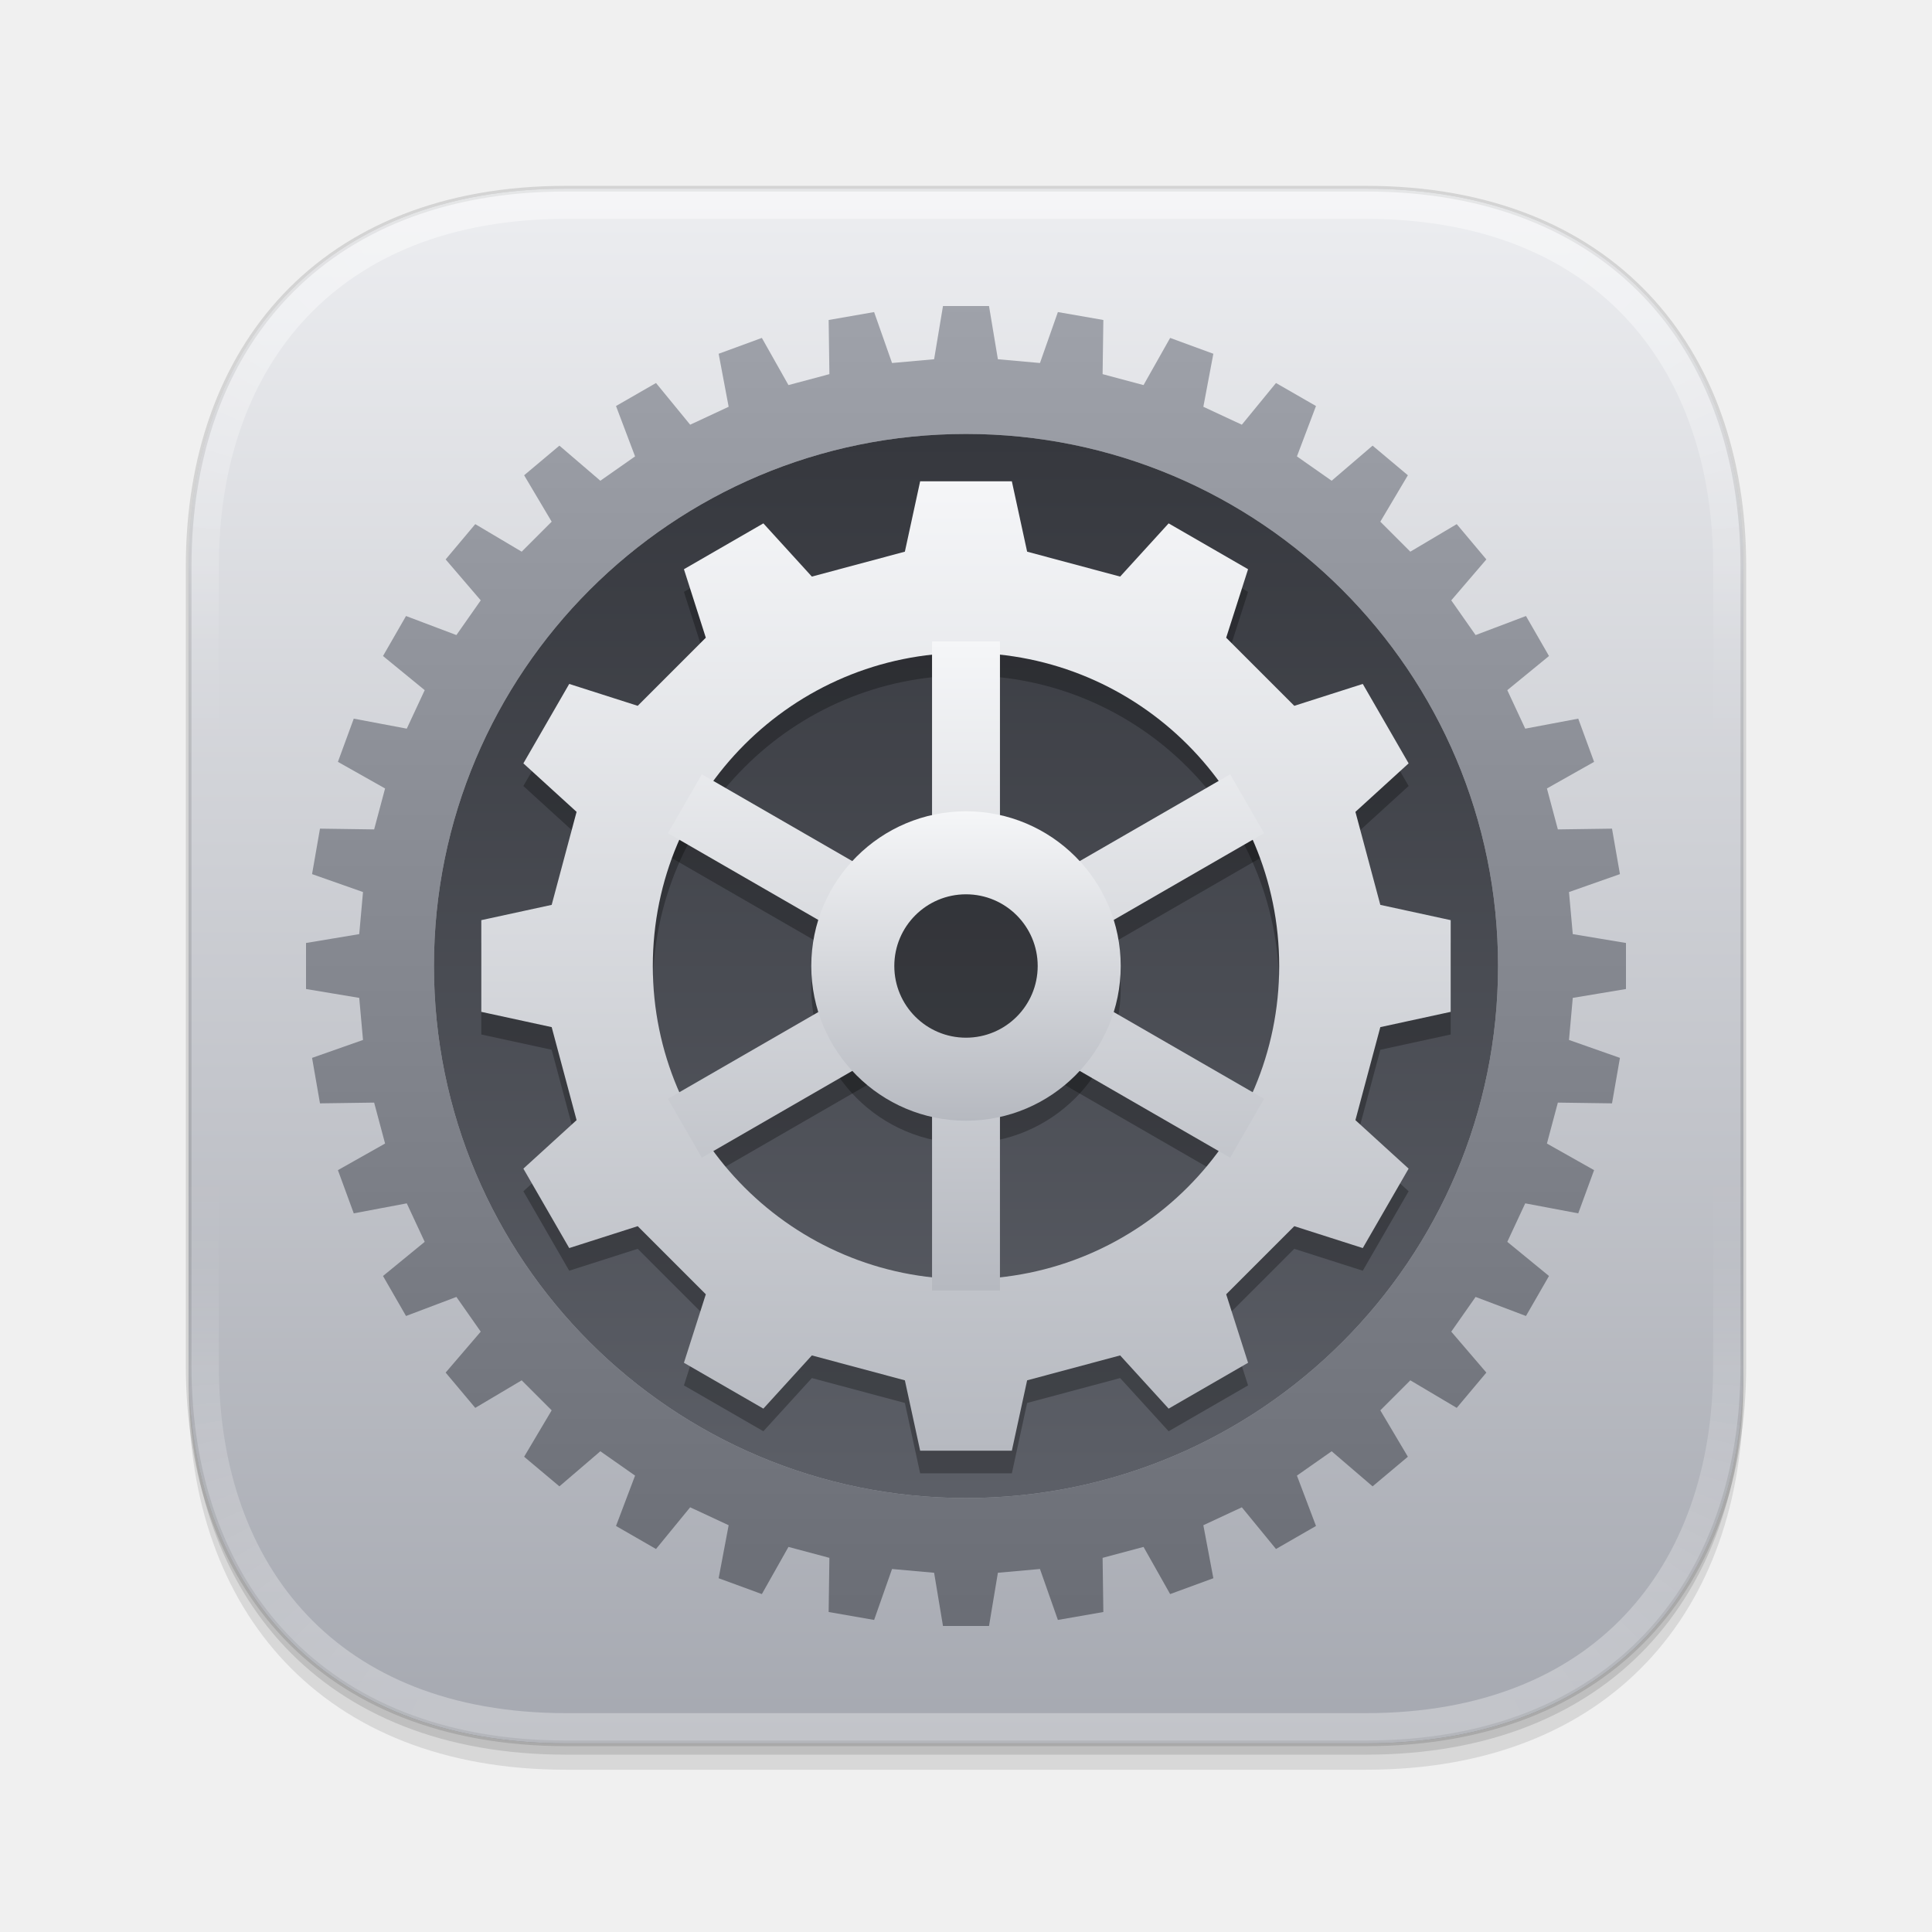
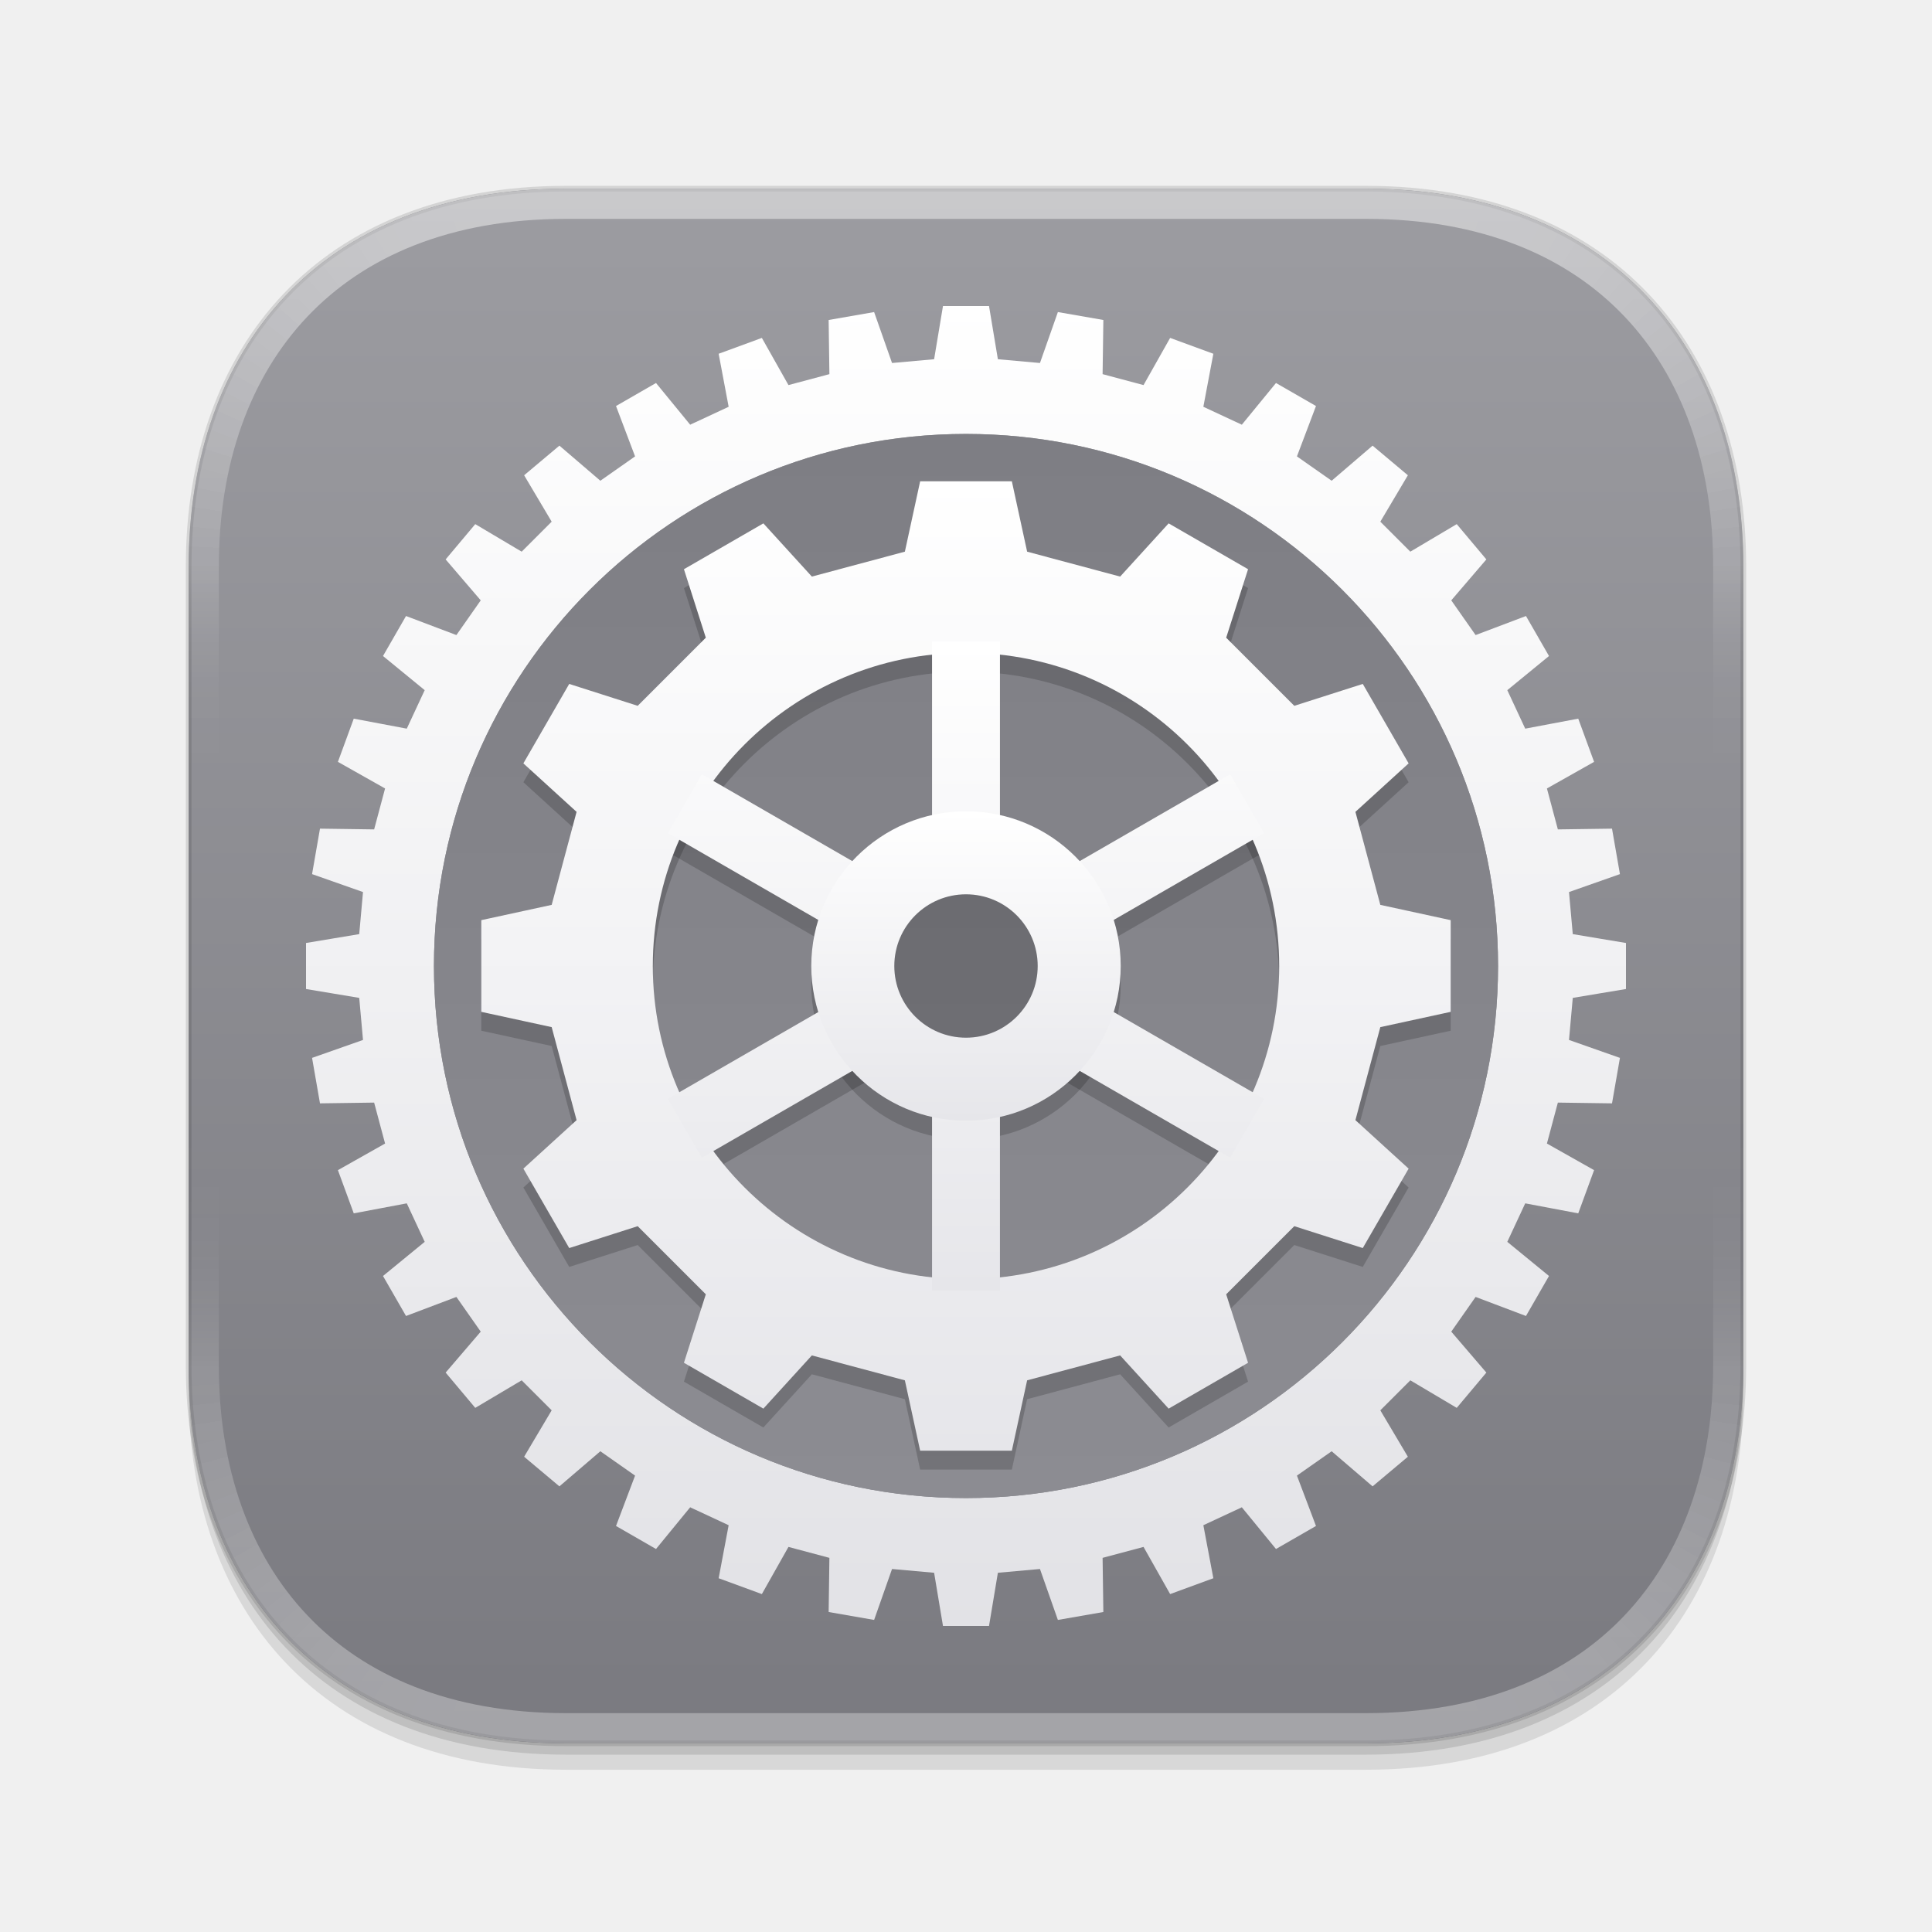
<svg xmlns="http://www.w3.org/2000/svg" width="1024" height="1024" viewBox="0 0 1024 1024">
  <defs>
    <linearGradient id="body" x1="0" y1="0" x2="0" y2="1">
-       <stop offset="0" stop-color="#ecedf0" />
-       <stop offset="1" stop-color="#a6a9b1" />
+       <stop offset="0" stop-color="#9c9ca1" />
+       <stop offset="1" stop-color="#7a7a80" />
    </linearGradient>
    <linearGradient id="well" x1="0" y1="0" x2="0" y2="1">
-       <stop offset="0" stop-color="#36383e" />
-       <stop offset="1" stop-color="#5c5f67" />
+       <stop offset="0" stop-color="#7e7e84" />
+       <stop offset="1" stop-color="#8c8c92" />
    </linearGradient>
    <linearGradient id="ring" x1="0" y1="0" x2="0" y2="1">
-       <stop offset="0" stop-color="#9fa2aa" />
-       <stop offset="1" stop-color="#6a6d75" />
+       <stop offset="0" stop-color="#ffffff" />
+       <stop offset="1" stop-color="#e2e2e6" />
    </linearGradient>
    <linearGradient id="gear" x1="0" y1="0" x2="0" y2="1">
-       <stop offset="0" stop-color="#f5f6f8" />
-       <stop offset="1" stop-color="#b6b9c0" />
+       <stop offset="0" stop-color="#ffffff" />
+       <stop offset="1" stop-color="#e6e6ea" />
    </linearGradient>
    <linearGradient id="light" x1="0" y1="0" x2="0" y2="1">
      <stop offset="0" stop-color="#ffffff" stop-opacity="0.45" />
      <stop offset="1" stop-color="#ffffff" stop-opacity="0.315" />
    </linearGradient>
    <linearGradient id="light-mask-side" gradientUnits="userSpaceOnUse" x1="0" y1="300" x2="0" y2="724">
      <stop offset="0" stop-color="#fff" stop-opacity="0.392" />
      <stop offset="0.024" stop-color="#fff" stop-opacity="0.321" />
      <stop offset="0.047" stop-color="#fff" stop-opacity="0.256" />
      <stop offset="0.071" stop-color="#fff" stop-opacity="0.198" />
      <stop offset="0.094" stop-color="#fff" stop-opacity="0.149" />
      <stop offset="0.118" stop-color="#fff" stop-opacity="0.109" />
      <stop offset="0.141" stop-color="#fff" stop-opacity="0.077" />
      <stop offset="0.165" stop-color="#fff" stop-opacity="0.052" />
      <stop offset="0.189" stop-color="#fff" stop-opacity="0.034" />
      <stop offset="0.212" stop-color="#fff" stop-opacity="0.022" />
      <stop offset="0.236" stop-color="#fff" stop-opacity="0.013" />
      <stop offset="0.259" stop-color="#fff" stop-opacity="0.008" />
      <stop offset="0.283" stop-color="#fff" stop-opacity="0.004" />
      <stop offset="0.307" stop-color="#fff" stop-opacity="0.002" />
      <stop offset="0.33" stop-color="#fff" stop-opacity="0.001" />
      <stop offset="0.354" stop-color="#fff" stop-opacity="0.001" />
      <stop offset="0.377" stop-color="#fff" stop-opacity="0.000" />
      <stop offset="0.401" stop-color="#fff" stop-opacity="0.000" />
      <stop offset="0.424" stop-color="#fff" stop-opacity="0.000" />
      <stop offset="0.448" stop-color="#fff" stop-opacity="0.000" />
      <stop offset="0.472" stop-color="#fff" stop-opacity="0.000" />
      <stop offset="0.495" stop-color="#fff" stop-opacity="0.000" />
      <stop offset="0.505" stop-color="#fff" stop-opacity="0.000" />
      <stop offset="0.528" stop-color="#fff" stop-opacity="0.000" />
      <stop offset="0.552" stop-color="#fff" stop-opacity="0.000" />
      <stop offset="0.576" stop-color="#fff" stop-opacity="0.000" />
      <stop offset="0.599" stop-color="#fff" stop-opacity="0.000" />
      <stop offset="0.623" stop-color="#fff" stop-opacity="0.000" />
      <stop offset="0.646" stop-color="#fff" stop-opacity="0.001" />
      <stop offset="0.67" stop-color="#fff" stop-opacity="0.001" />
      <stop offset="0.693" stop-color="#fff" stop-opacity="0.002" />
      <stop offset="0.717" stop-color="#fff" stop-opacity="0.004" />
      <stop offset="0.741" stop-color="#fff" stop-opacity="0.008" />
      <stop offset="0.764" stop-color="#fff" stop-opacity="0.013" />
      <stop offset="0.788" stop-color="#fff" stop-opacity="0.022" />
      <stop offset="0.811" stop-color="#fff" stop-opacity="0.034" />
      <stop offset="0.835" stop-color="#fff" stop-opacity="0.052" />
      <stop offset="0.859" stop-color="#fff" stop-opacity="0.077" />
      <stop offset="0.882" stop-color="#fff" stop-opacity="0.109" />
      <stop offset="0.906" stop-color="#fff" stop-opacity="0.149" />
      <stop offset="0.929" stop-color="#fff" stop-opacity="0.198" />
      <stop offset="0.953" stop-color="#fff" stop-opacity="0.256" />
      <stop offset="0.976" stop-color="#fff" stop-opacity="0.321" />
      <stop offset="1" stop-color="#fff" stop-opacity="0.392" />
    </linearGradient>
    <mask id="light-mask" maskUnits="userSpaceOnUse" x="-200" y="-200" width="1424" height="1424">
      <g fill="#fff" shape-rendering="crispEdges">
        <rect x="300" y="-200" width="424" height="1424" fill-opacity="1.000" />
        <polygon points="300.0,300.0 300.0,-200.0 273.8,-199.3" fill-opacity="1.000" />
        <polygon points="724.0,300.0 724.0,-200.0 750.2,-199.3" fill-opacity="1.000" />
        <polygon points="300.0,724.0 300.0,1224.0 273.8,1223.3" fill-opacity="1.000" />
        <polygon points="724.0,724.0 724.0,1224.0 750.2,1223.3" fill-opacity="1.000" />
        <polygon points="300.0,300.0 273.8,-199.3 247.7,-197.3" fill-opacity="1.000" />
        <polygon points="724.0,300.0 750.2,-199.3 776.3,-197.3" fill-opacity="1.000" />
        <polygon points="300.0,724.0 273.8,1223.3 247.7,1221.3" fill-opacity="1.000" />
        <polygon points="724.0,724.0 750.2,1223.3 776.3,1221.3" fill-opacity="1.000" />
        <polygon points="300.0,300.0 247.7,-197.3 221.8,-193.8" fill-opacity="0.999" />
        <polygon points="724.0,300.0 776.3,-197.3 802.2,-193.8" fill-opacity="0.999" />
        <polygon points="300.0,724.0 247.7,1221.3 221.8,1217.8" fill-opacity="0.999" />
        <polygon points="724.0,724.0 776.3,1221.3 802.2,1217.8" fill-opacity="0.999" />
        <polygon points="300.0,300.0 221.8,-193.8 196.0,-189.1" fill-opacity="0.999" />
        <polygon points="724.0,300.0 802.2,-193.8 828.0,-189.1" fill-opacity="0.999" />
        <polygon points="300.0,724.0 221.8,1217.8 196.0,1213.1" fill-opacity="0.999" />
        <polygon points="724.0,724.0 802.2,1217.8 828.0,1213.1" fill-opacity="0.999" />
        <polygon points="300.0,300.0 196.0,-189.1 170.6,-183.0" fill-opacity="0.997" />
        <polygon points="724.0,300.0 828.0,-189.1 853.4,-183.0" fill-opacity="0.997" />
        <polygon points="300.0,724.0 196.0,1213.1 170.6,1207.0" fill-opacity="0.997" />
        <polygon points="724.0,724.0 828.0,1213.1 853.4,1207.0" fill-opacity="0.997" />
        <polygon points="300.0,300.0 170.6,-183.0 145.5,-175.5" fill-opacity="0.994" />
        <polygon points="724.0,300.0 853.4,-183.0 878.5,-175.5" fill-opacity="0.994" />
        <polygon points="300.0,724.0 170.6,1207.0 145.5,1199.5" fill-opacity="0.994" />
        <polygon points="724.0,724.0 853.4,1207.0 878.5,1199.5" fill-opacity="0.994" />
        <polygon points="300.0,300.0 145.5,-175.5 120.8,-166.8" fill-opacity="0.991" />
        <polygon points="724.0,300.0 878.5,-175.5 903.2,-166.8" fill-opacity="0.991" />
        <polygon points="300.0,724.0 145.5,1199.5 120.8,1190.8" fill-opacity="0.991" />
        <polygon points="724.0,724.0 878.5,1199.5 903.2,1190.8" fill-opacity="0.991" />
        <polygon points="300.0,300.0 120.8,-166.8 96.6,-156.8" fill-opacity="0.985" />
        <polygon points="724.0,300.0 903.2,-166.8 927.4,-156.8" fill-opacity="0.985" />
        <polygon points="300.0,724.0 120.8,1190.8 96.6,1180.8" fill-opacity="0.985" />
        <polygon points="724.0,724.0 903.2,1190.8 927.4,1180.8" fill-opacity="0.985" />
        <polygon points="300.0,300.0 96.6,-156.8 73.0,-145.5" fill-opacity="0.979" />
        <polygon points="724.0,300.0 927.4,-156.8 951.0,-145.5" fill-opacity="0.979" />
        <polygon points="300.0,724.0 96.6,1180.8 73.0,1169.5" fill-opacity="0.979" />
        <polygon points="724.0,724.0 927.4,1180.8 951.0,1169.5" fill-opacity="0.979" />
        <polygon points="300.0,300.0 73.0,-145.5 50.0,-133.0" fill-opacity="0.971" />
        <polygon points="724.0,300.0 951.0,-145.5 974.0,-133.0" fill-opacity="0.971" />
        <polygon points="300.0,724.0 73.0,1169.5 50.0,1157.0" fill-opacity="0.971" />
        <polygon points="724.0,724.0 951.0,1169.5 974.0,1157.0" fill-opacity="0.971" />
        <polygon points="300.0,300.0 50.0,-133.0 27.7,-119.3" fill-opacity="0.961" />
        <polygon points="724.0,300.0 974.0,-133.0 996.3,-119.3" fill-opacity="0.961" />
        <polygon points="300.0,724.0 50.0,1157.0 27.7,1143.3" fill-opacity="0.961" />
        <polygon points="724.0,724.0 974.0,1157.0 996.3,1143.3" fill-opacity="0.961" />
        <polygon points="300.0,300.0 27.7,-119.3 6.1,-104.5" fill-opacity="0.949" />
        <polygon points="724.0,300.0 996.3,-119.3 1017.9,-104.5" fill-opacity="0.949" />
        <polygon points="300.0,724.0 27.7,1143.3 6.1,1128.5" fill-opacity="0.949" />
        <polygon points="724.0,724.0 996.3,1143.3 1017.9,1128.5" fill-opacity="0.949" />
        <polygon points="300.0,300.0 6.1,-104.5 -14.7,-88.6" fill-opacity="0.935" />
        <polygon points="724.0,300.0 1017.9,-104.5 1038.7,-88.6" fill-opacity="0.935" />
        <polygon points="300.0,724.0 6.1,1128.5 -14.7,1112.6" fill-opacity="0.935" />
        <polygon points="724.0,724.0 1017.9,1128.5 1038.7,1112.6" fill-opacity="0.935" />
        <polygon points="300.0,300.0 -14.7,-88.6 -34.6,-71.6" fill-opacity="0.918" />
        <polygon points="724.0,300.0 1038.7,-88.6 1058.6,-71.6" fill-opacity="0.918" />
        <polygon points="300.0,724.0 -14.7,1112.6 -34.6,1095.6" fill-opacity="0.918" />
        <polygon points="724.0,724.0 1038.7,1112.6 1058.6,1095.6" fill-opacity="0.918" />
        <polygon points="300.0,300.0 -34.6,-71.6 -53.6,-53.6" fill-opacity="0.900" />
        <polygon points="724.0,300.0 1058.6,-71.6 1077.6,-53.6" fill-opacity="0.900" />
        <polygon points="300.0,724.0 -34.6,1095.6 -53.6,1077.6" fill-opacity="0.900" />
        <polygon points="724.0,724.0 1058.6,1095.6 1077.6,1077.6" fill-opacity="0.900" />
        <polygon points="300.0,300.0 -53.6,-53.6 -71.6,-34.6" fill-opacity="0.879" />
        <polygon points="724.0,300.0 1077.6,-53.6 1095.6,-34.6" fill-opacity="0.879" />
        <polygon points="300.0,724.0 -53.6,1077.6 -71.6,1058.6" fill-opacity="0.879" />
        <polygon points="724.0,724.0 1077.6,1077.6 1095.6,1058.6" fill-opacity="0.879" />
        <polygon points="300.0,300.0 -71.6,-34.6 -88.6,-14.7" fill-opacity="0.856" />
        <polygon points="724.0,300.0 1095.6,-34.6 1112.6,-14.7" fill-opacity="0.856" />
        <polygon points="300.0,724.0 -71.6,1058.6 -88.6,1038.7" fill-opacity="0.856" />
        <polygon points="724.0,724.0 1095.6,1058.6 1112.6,1038.7" fill-opacity="0.856" />
        <polygon points="300.0,300.0 -88.6,-14.7 -104.5,6.1" fill-opacity="0.830" />
        <polygon points="724.0,300.0 1112.6,-14.7 1128.5,6.1" fill-opacity="0.830" />
        <polygon points="300.0,724.0 -88.6,1038.7 -104.5,1017.9" fill-opacity="0.830" />
        <polygon points="724.0,724.0 1112.6,1038.7 1128.5,1017.9" fill-opacity="0.830" />
        <polygon points="300.0,300.0 -104.5,6.1 -119.3,27.7" fill-opacity="0.803" />
        <polygon points="724.0,300.0 1128.5,6.1 1143.3,27.7" fill-opacity="0.803" />
        <polygon points="300.0,724.0 -104.5,1017.9 -119.3,996.3" fill-opacity="0.803" />
        <polygon points="724.0,724.0 1128.5,1017.9 1143.3,996.3" fill-opacity="0.803" />
        <polygon points="300.0,300.0 -119.3,27.7 -133.0,50.0" fill-opacity="0.773" />
        <polygon points="724.0,300.0 1143.3,27.7 1157.0,50.0" fill-opacity="0.773" />
        <polygon points="300.0,724.0 -119.3,996.3 -133.0,974.0" fill-opacity="0.773" />
        <polygon points="724.0,724.0 1143.3,996.3 1157.0,974.0" fill-opacity="0.773" />
        <polygon points="300.0,300.0 -133.0,50.0 -145.5,73.0" fill-opacity="0.742" />
        <polygon points="724.0,300.0 1157.0,50.0 1169.5,73.0" fill-opacity="0.742" />
        <polygon points="300.0,724.0 -133.0,974.0 -145.5,951.0" fill-opacity="0.742" />
        <polygon points="724.0,724.0 1157.0,974.0 1169.5,951.0" fill-opacity="0.742" />
        <polygon points="300.0,300.0 -145.5,73.0 -156.8,96.6" fill-opacity="0.709" />
        <polygon points="724.0,300.0 1169.5,73.0 1180.8,96.6" fill-opacity="0.709" />
        <polygon points="300.0,724.0 -145.5,951.0 -156.8,927.4" fill-opacity="0.709" />
        <polygon points="724.0,724.0 1169.5,951.0 1180.8,927.4" fill-opacity="0.709" />
        <polygon points="300.0,300.0 -156.8,96.6 -166.8,120.8" fill-opacity="0.674" />
        <polygon points="724.0,300.0 1180.8,96.6 1190.8,120.8" fill-opacity="0.674" />
        <polygon points="300.0,724.0 -156.8,927.4 -166.8,903.2" fill-opacity="0.674" />
        <polygon points="724.0,724.0 1180.8,927.4 1190.8,903.2" fill-opacity="0.674" />
        <polygon points="300.0,300.0 -166.8,120.8 -175.5,145.5" fill-opacity="0.638" />
        <polygon points="724.0,300.0 1190.8,120.8 1199.5,145.5" fill-opacity="0.638" />
        <polygon points="300.0,724.0 -166.8,903.2 -175.5,878.5" fill-opacity="0.638" />
        <polygon points="724.0,724.0 1190.8,903.2 1199.5,878.5" fill-opacity="0.638" />
        <polygon points="300.0,300.0 -175.5,145.5 -183.0,170.6" fill-opacity="0.601" />
        <polygon points="724.0,300.0 1199.5,145.5 1207.0,170.6" fill-opacity="0.601" />
        <polygon points="300.0,724.0 -175.5,878.5 -183.0,853.4" fill-opacity="0.601" />
        <polygon points="724.0,724.0 1199.5,878.5 1207.0,853.4" fill-opacity="0.601" />
        <polygon points="300.0,300.0 -183.0,170.6 -189.1,196.0" fill-opacity="0.563" />
        <polygon points="724.0,300.0 1207.0,170.6 1213.1,196.0" fill-opacity="0.563" />
        <polygon points="300.0,724.0 -183.0,853.4 -189.1,828.0" fill-opacity="0.563" />
        <polygon points="724.0,724.0 1207.0,853.4 1213.1,828.0" fill-opacity="0.563" />
        <polygon points="300.0,300.0 -189.1,196.0 -193.8,221.8" fill-opacity="0.525" />
        <polygon points="724.0,300.0 1213.1,196.0 1217.8,221.8" fill-opacity="0.525" />
        <polygon points="300.0,724.0 -189.1,828.0 -193.8,802.2" fill-opacity="0.525" />
        <polygon points="724.0,724.0 1213.1,828.0 1217.8,802.2" fill-opacity="0.525" />
        <polygon points="300.0,300.0 -193.8,221.8 -197.3,247.7" fill-opacity="0.486" />
        <polygon points="724.0,300.0 1217.8,221.8 1221.3,247.7" fill-opacity="0.486" />
        <polygon points="300.0,724.0 -193.8,802.2 -197.3,776.3" fill-opacity="0.486" />
        <polygon points="724.0,724.0 1217.8,802.2 1221.3,776.3" fill-opacity="0.486" />
        <polygon points="300.0,300.0 -197.3,247.7 -199.3,273.8" fill-opacity="0.448" />
        <polygon points="724.0,300.0 1221.3,247.7 1223.3,273.8" fill-opacity="0.448" />
        <polygon points="300.0,724.0 -197.3,776.3 -199.3,750.2" fill-opacity="0.448" />
        <polygon points="724.0,724.0 1221.3,776.3 1223.3,750.2" fill-opacity="0.448" />
        <polygon points="300.0,300.0 -199.3,273.8 -200.0,300.0" fill-opacity="0.411" />
        <polygon points="724.0,300.0 1223.3,273.8 1224.0,300.0" fill-opacity="0.411" />
        <polygon points="300.0,724.0 -199.3,750.2 -200.0,724.0" fill-opacity="0.411" />
        <polygon points="724.0,724.0 1223.3,750.2 1224.0,724.0" fill-opacity="0.411" />
        <rect x="-200" y="300" width="500" height="424" fill="url(#light-mask-side)" />
        <rect x="724" y="300" width="500" height="424" fill="url(#light-mask-side)" />
      </g>
    </mask>
    <clipPath id="clip">
      <path d="M100 724 L100 300 C100 185 170 100 300 100 L724 100 C854 100 924 185 924 300 L924 724 C924 839 854 924 724 924 L300 924 C170 924 100 839 100 724 Z" />
    </clipPath>
  </defs>
  <path d="M100 724 L100 300 C100 185 170 100 300 100 L724 100 C854 100 924 185 924 300 L924 724 C924 839 854 924 724 924 L300 924 C170 924 100 839 100 724 Z" fill="#000" fill-opacity="0.1" transform="translate(0 14)" />
  <path d="M100 724 L100 300 C100 185 170 100 300 100 L724 100 C854 100 924 185 924 300 L924 724 C924 839 854 924 724 924 L300 924 C170 924 100 839 100 724 Z" fill="#000" fill-opacity="0.12" transform="translate(0 6)" />
  <path d="M100 724 L100 300 C100 185 170 100 300 100 L724 100 C854 100 924 185 924 300 L924 724 C924 839 854 924 724 924 L300 924 C170 924 100 839 100 724 Z" fill="url(#body)" />
  <path d="M100 724 L100 300 C100 185 170 100 300 100 L724 100 C854 100 924 185 924 300 L924 724 C924 839 854 924 724 924 L300 924 C170 924 100 839 100 724 Z" fill="none" stroke="#000" stroke-opacity="0.12" stroke-width="3" />
  <path d="M495.1 190.4 L499.8 162.2 L524.2 162.2 L528.9 190.4 L551.2 192.4 L560.7 165.4 L584.8 169.6 L584.4 198.3 L606.1 204.1 L620.2 179.1 L643.1 187.5 L637.8 215.6 L658.2 225.1 L676.3 203.0 L697.5 215.2 L687.4 241.9 L705.8 254.8 L727.5 236.2 L746.2 251.9 L731.6 276.5 L747.5 292.4 L772.1 277.8 L787.8 296.5 L769.2 318.2 L782.1 336.6 L808.8 326.5 L821.0 347.7 L798.9 365.8 L808.4 386.2 L836.5 380.9 L844.9 403.8 L819.9 417.9 L825.7 439.6 L854.4 439.2 L858.6 463.3 L831.6 472.8 L833.6 495.1 L861.8 499.8 L861.8 524.2 L833.6 528.9 L831.6 551.2 L858.6 560.7 L854.4 584.8 L825.7 584.4 L819.9 606.1 L844.9 620.2 L836.5 643.1 L808.4 637.8 L798.9 658.2 L821.0 676.3 L808.8 697.5 L782.1 687.4 L769.2 705.8 L787.8 727.5 L772.1 746.2 L747.5 731.6 L731.6 747.5 L746.2 772.1 L727.5 787.8 L705.8 769.2 L687.4 782.1 L697.5 808.8 L676.3 821.0 L658.2 798.9 L637.8 808.4 L643.1 836.5 L620.2 844.9 L606.1 819.9 L584.4 825.7 L584.8 854.4 L560.7 858.6 L551.2 831.6 L528.9 833.6 L524.2 861.8 L499.8 861.8 L495.1 833.6 L472.8 831.6 L463.3 858.6 L439.2 854.4 L439.6 825.7 L417.9 819.9 L403.8 844.9 L380.9 836.5 L386.2 808.4 L365.8 798.9 L347.7 821.0 L326.5 808.8 L336.6 782.1 L318.2 769.2 L296.5 787.8 L277.8 772.1 L292.4 747.5 L276.5 731.6 L251.9 746.2 L236.2 727.5 L254.8 705.8 L241.9 687.4 L215.2 697.5 L203.0 676.3 L225.1 658.2 L215.6 637.8 L187.5 643.1 L179.1 620.2 L204.1 606.1 L198.3 584.4 L169.6 584.8 L165.4 560.7 L192.4 551.2 L190.4 528.9 L162.2 524.2 L162.2 499.8 L190.4 495.1 L192.4 472.8 L165.4 463.3 L169.6 439.2 L198.3 439.6 L204.1 417.9 L179.1 403.8 L187.5 380.9 L215.6 386.2 L225.1 365.8 L203.0 347.7 L215.2 326.5 L241.9 336.6 L254.8 318.2 L236.2 296.5 L251.9 277.8 L276.5 292.4 L292.4 276.5 L277.8 251.9 L296.5 236.2 L318.2 254.8 L336.6 241.9 L326.5 215.2 L347.7 203.0 L365.8 225.1 L386.2 215.6 L380.9 187.5 L403.8 179.1 L417.9 204.1 L439.6 198.3 L439.2 169.6 L463.3 165.4 L472.8 192.4 Z M230 512 a282 282 0 1 0 564 0 a282 282 0 1 0 -564 0 Z" fill="url(#ring)" fill-rule="evenodd" />
  <path d="M230 512 a282 282 0 1 0 564 0 a282 282 0 1 0 -564 0 Z" fill="url(#well)" />
-   <g fill="#000" fill-opacity="0.28" transform="translate(0 12)">
+   <g fill="#000" fill-opacity="0.18" transform="translate(0 10)">
    <path d="M479.6 292.4 L487.7 255.1 L536.3 255.1 L544.4 292.4 L593.7 305.6 L619.4 277.4 L661.5 301.7 L649.9 338.0 L686.0 374.1 L722.3 362.5 L746.6 404.6 L718.4 430.3 L731.6 479.6 L768.9 487.7 L768.9 536.3 L731.6 544.4 L718.4 593.7 L746.6 619.4 L722.3 661.5 L686.0 649.9 L649.9 686.0 L661.5 722.3 L619.4 746.6 L593.7 718.4 L544.4 731.6 L536.3 768.9 L487.7 768.9 L479.6 731.6 L430.3 718.4 L404.6 746.6 L362.5 722.3 L374.1 686.0 L338.0 649.9 L301.7 661.5 L277.4 619.4 L305.6 593.7 L292.4 544.4 L255.1 536.3 L255.1 487.7 L292.4 479.6 L305.6 430.3 L277.4 404.6 L301.7 362.5 L338.0 374.1 L374.1 338.0 L362.5 301.7 L404.6 277.4 L430.3 305.6 Z M346 512 a166 166 0 1 0 332 0 a166 166 0 1 0 -332 0 Z" fill-rule="evenodd" />
    <path d="M530.0 442.0 L530.0 340.0 L494.0 340.0 L494.0 442.0 Z M581.6 492.6 L670.0 441.6 L652.0 410.4 L563.6 461.4 Z M563.6 562.6 L652.0 613.6 L670.0 582.4 L581.6 531.4 Z M494.0 582.0 L494.0 684.0 L530.0 684.0 L530.0 582.0 Z M442.4 531.4 L354.0 582.4 L372.0 613.6 L460.4 562.6 Z M460.4 461.4 L372.0 410.4 L354.0 441.6 L442.4 492.6 Z" />
    <path d="M430 512 a82 82 0 1 0 164 0 a82 82 0 1 0 -164 0 Z" />
  </g>
  <g fill="url(#gear)">
    <path d="M479.6 292.4 L487.7 255.1 L536.3 255.1 L544.4 292.4 L593.7 305.6 L619.4 277.4 L661.5 301.7 L649.9 338.0 L686.0 374.1 L722.3 362.5 L746.6 404.6 L718.4 430.3 L731.6 479.6 L768.9 487.7 L768.9 536.3 L731.6 544.4 L718.4 593.7 L746.6 619.4 L722.3 661.5 L686.0 649.9 L649.9 686.0 L661.5 722.3 L619.4 746.6 L593.7 718.4 L544.4 731.6 L536.3 768.9 L487.7 768.9 L479.6 731.6 L430.3 718.4 L404.6 746.6 L362.5 722.3 L374.1 686.0 L338.0 649.9 L301.7 661.5 L277.4 619.4 L305.6 593.7 L292.4 544.4 L255.1 536.3 L255.1 487.7 L292.4 479.6 L305.6 430.3 L277.4 404.6 L301.7 362.5 L338.0 374.1 L374.1 338.0 L362.5 301.7 L404.6 277.4 L430.3 305.6 Z M346 512 a166 166 0 1 0 332 0 a166 166 0 1 0 -332 0 Z" fill-rule="evenodd" />
    <path d="M530.0 442.0 L530.0 340.0 L494.0 340.0 L494.0 442.0 Z M581.6 492.6 L670.0 441.6 L652.0 410.4 L563.6 461.4 Z M563.6 562.6 L652.0 613.6 L670.0 582.4 L581.6 531.4 Z M494.0 582.0 L494.0 684.0 L530.0 684.0 L530.0 582.0 Z M442.4 531.4 L354.0 582.4 L372.0 613.6 L460.4 562.6 Z M460.4 461.4 L372.0 410.4 L354.0 441.6 L442.4 492.6 Z" />
    <path d="M430 512 a82 82 0 1 0 164 0 a82 82 0 1 0 -164 0 Z M474 512 a38 38 0 1 0 76 0 a38 38 0 1 0 -76 0 Z" fill-rule="evenodd" />
  </g>
  <g clip-path="url(#clip)">
    <g mask="url(#light-mask)">
      <path d="M100 724 L100 300 C100 185 170 100 300 100 L724 100 C854 100 924 185 924 300 L924 724 C924 839 854 924 724 924 L300 924 C170 924 100 839 100 724 Z" fill="none" stroke="url(#light)" stroke-width="32" />
    </g>
  </g>
</svg>
